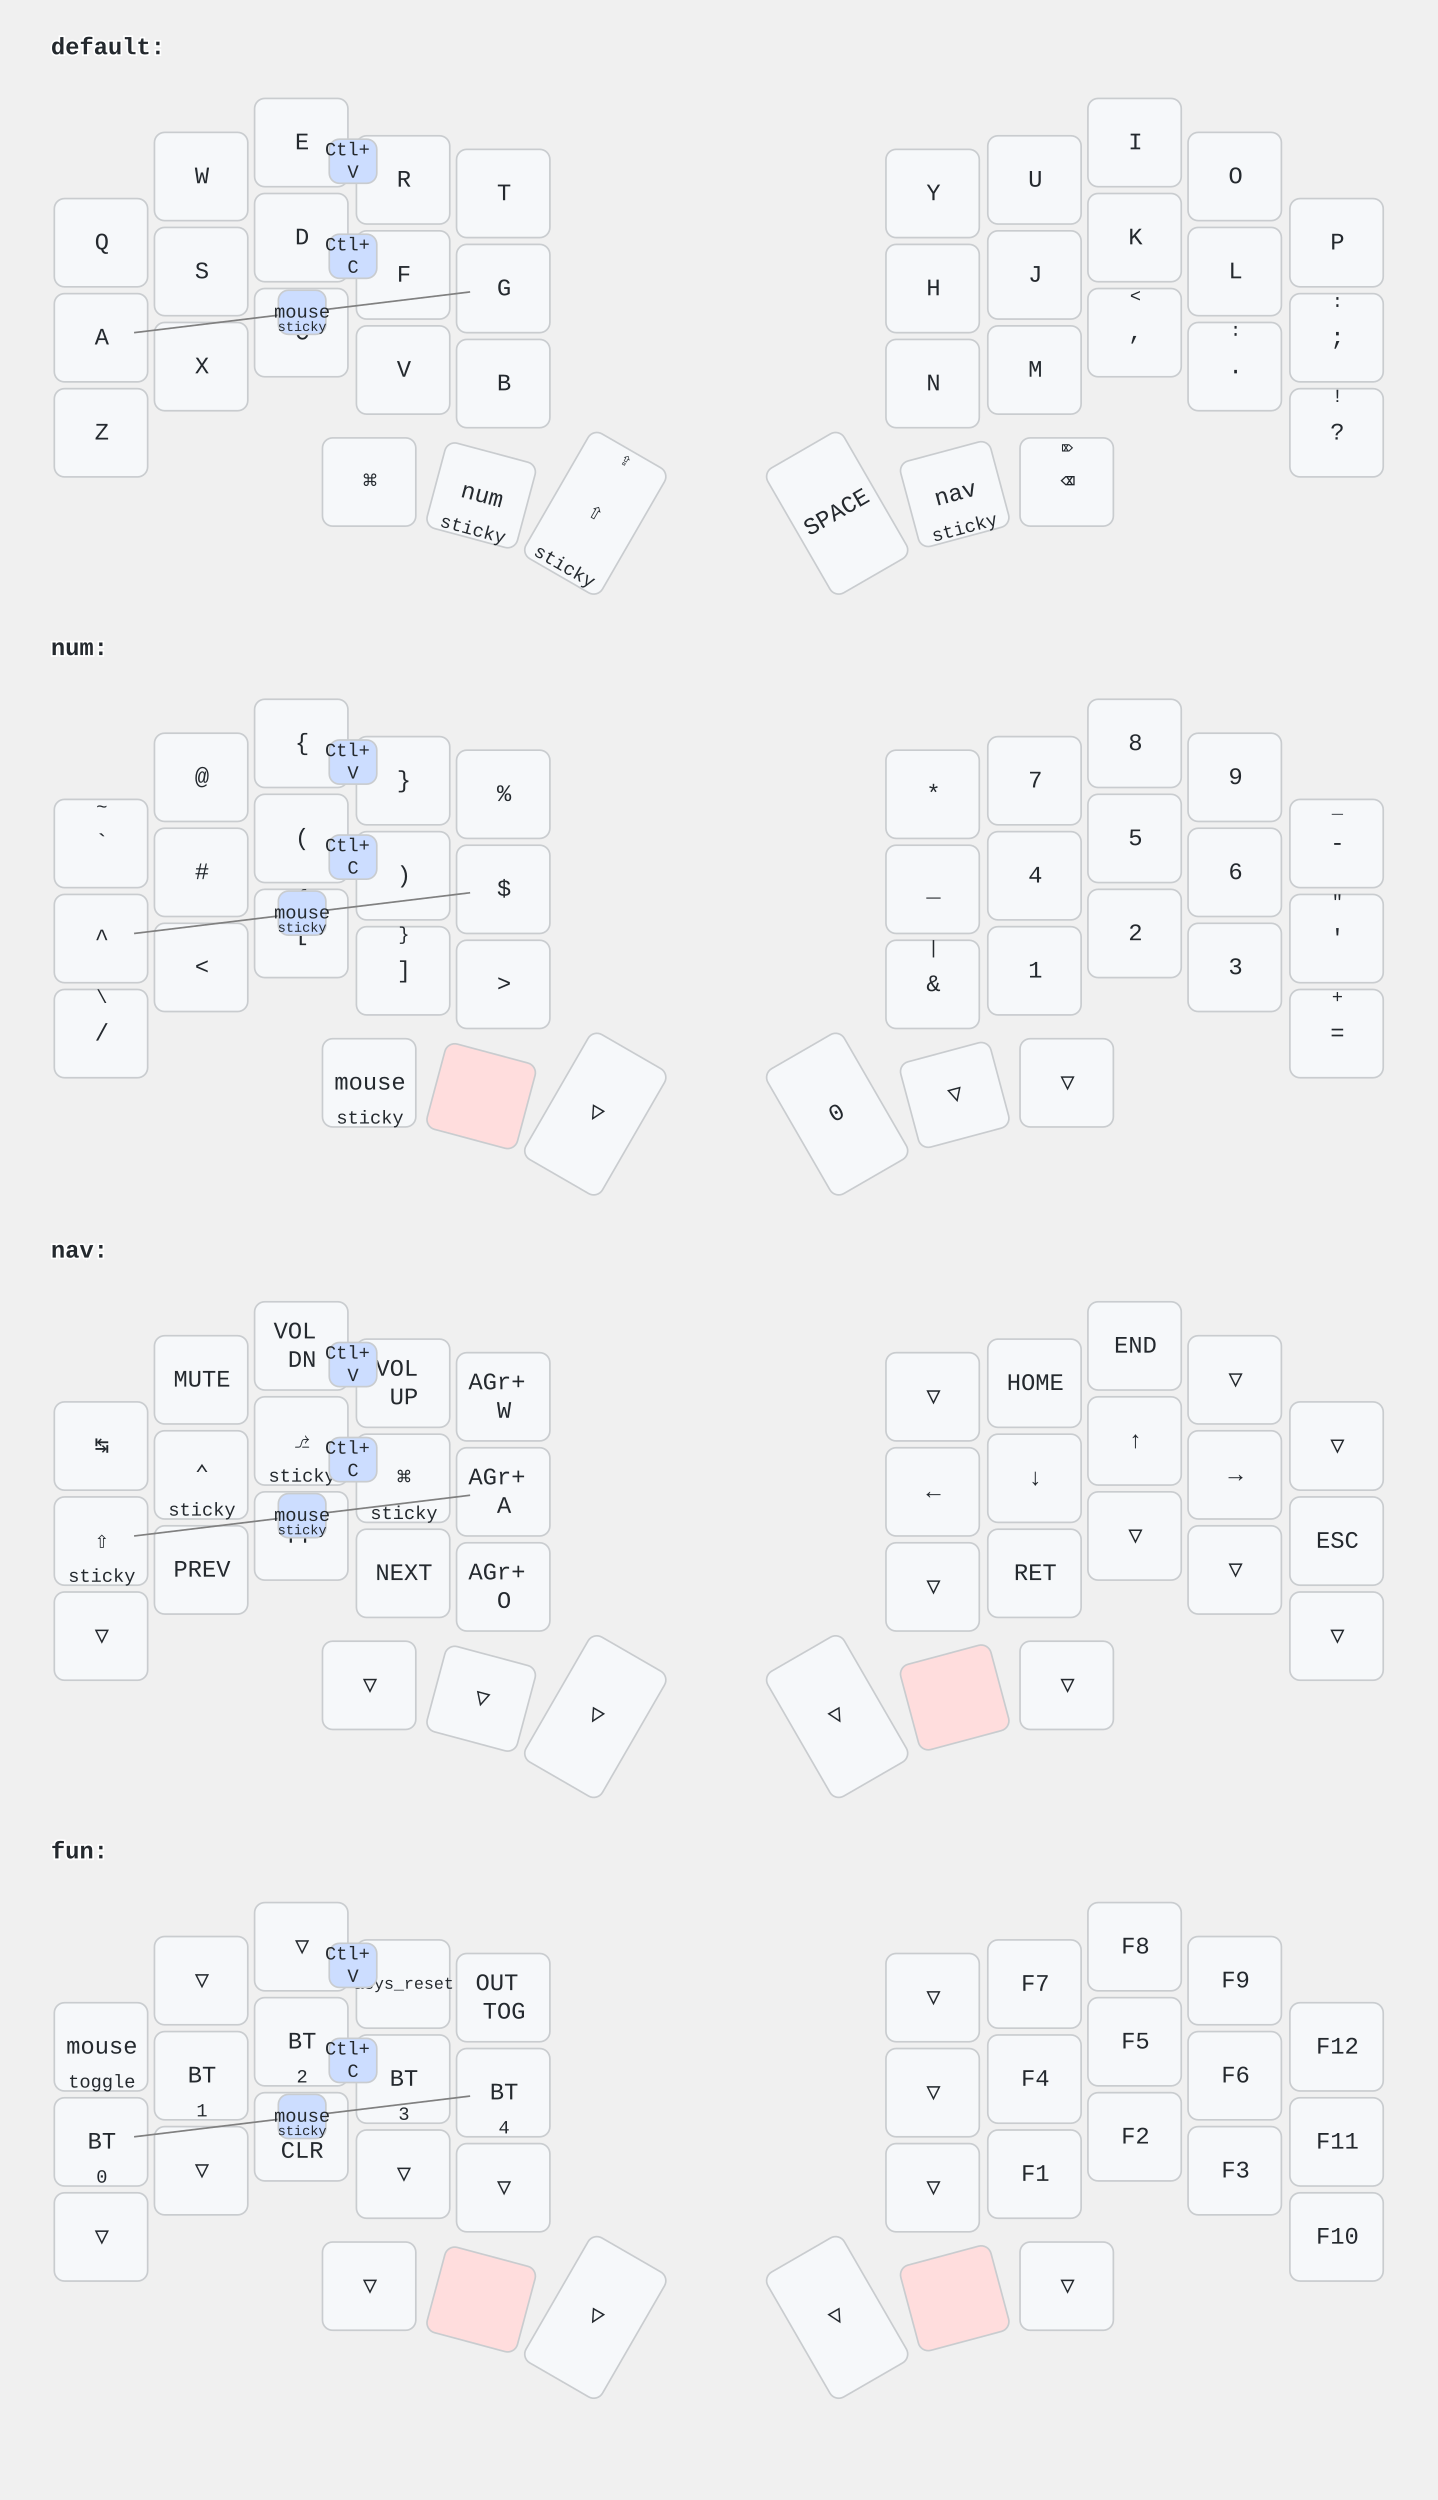
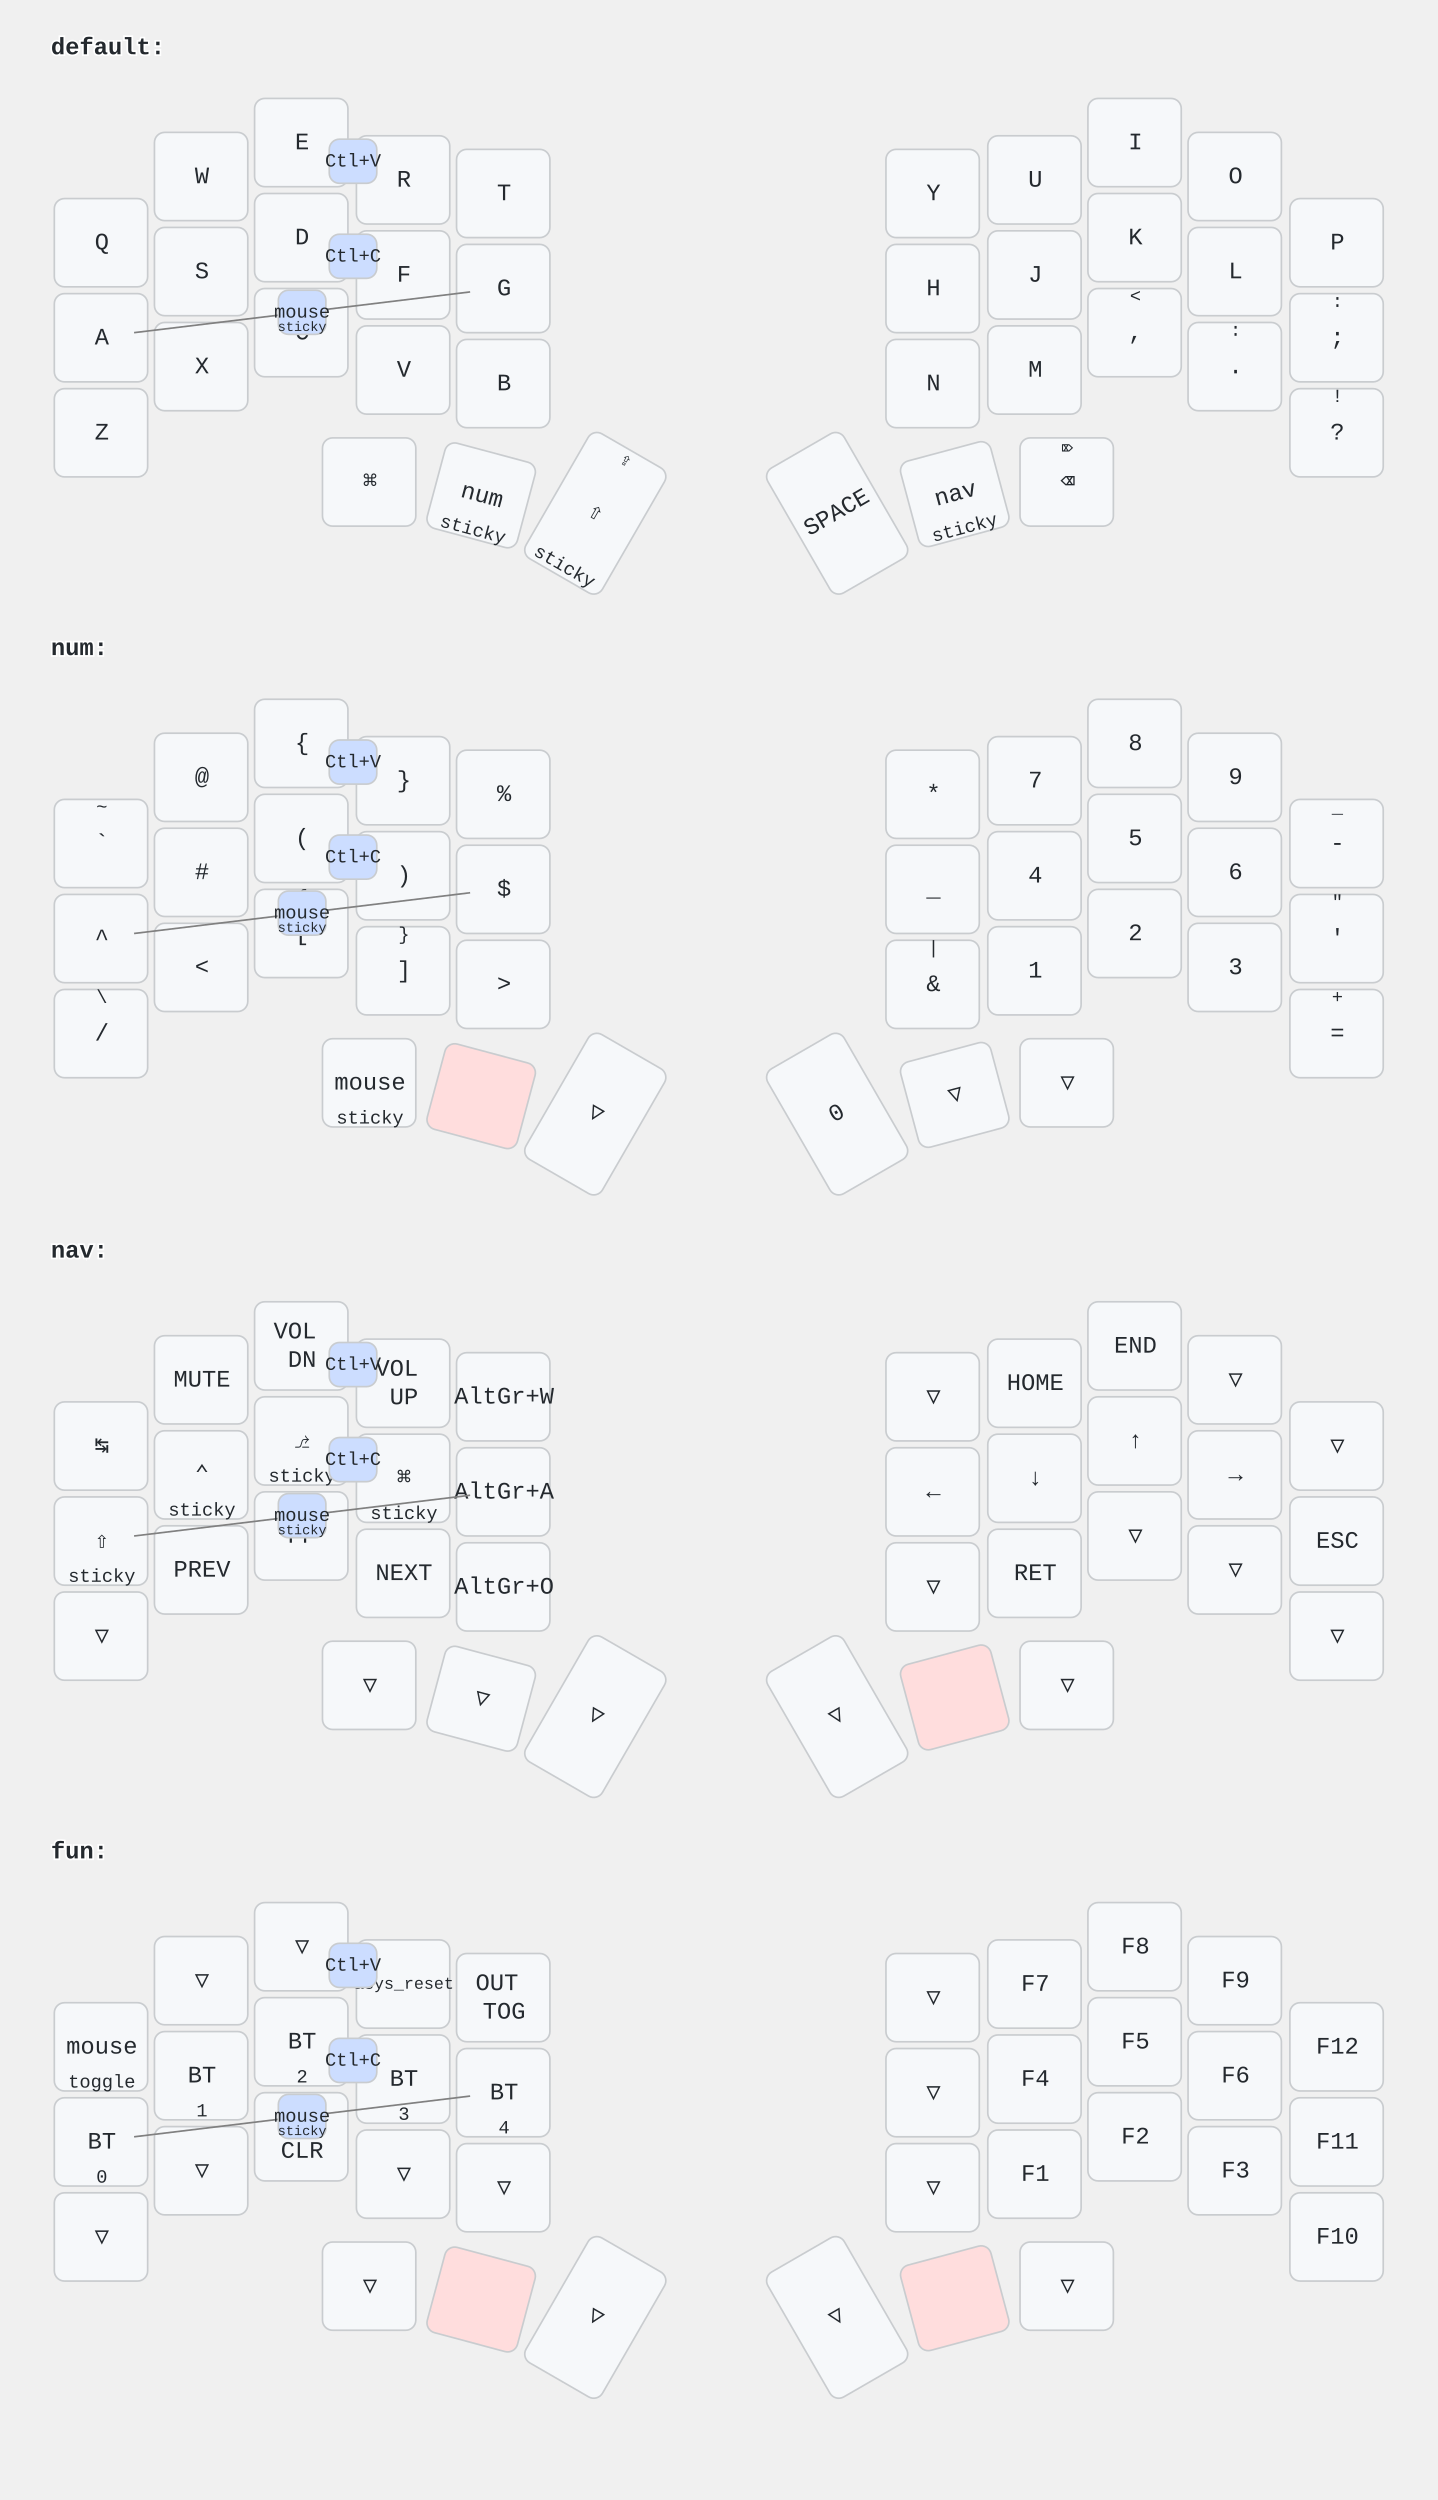
<svg xmlns="http://www.w3.org/2000/svg" width="847" height="1473" viewBox="0 0 847 1473" class="keymap">
  <style>/* font and background color specifications */
svg {
    font-family: SFMono-Regular,Consolas,Liberation Mono,Menlo,monospace;
    font-size: 14px;
    font-kerning: normal;
    text-rendering: optimizeLegibility;
    fill: #24292e;
}

/* default key styling */
rect {
    fill: #f6f8fa;
    stroke: #c9cccf;
    stroke-width: 1;
}

/* color accent for combo boxes */
rect.combo {
    fill: #cdf;
}

/* color accent for held keys */
rect.held, rect.combo.held {
    fill: #fdd;
}

/* color accent for ghost (optional) keys */
rect.ghost, rect.combo.ghost {
    fill: #ddd;
}

text {
    text-anchor: middle;
    dominant-baseline: middle;
}

/* styling for layer labels */
text.label {
    font-weight: bold;
    text-anchor: start;
    stroke: white;
    stroke-width: 2;
    paint-order: stroke;
}

/* styling for combo tap, and key hold/shifted label text */
text.combo, text.hold, text.shifted {
    font-size: 11px;
}

text.hold {
    text-anchor: middle;
    dominant-baseline: auto;
}

text.shifted {
    text-anchor: middle;
    dominant-baseline: hanging;
}

/* styling for hold/shifted label text in combo box */
text.combo.hold, text.combo.shifted {
    font-size: 8px;
}

/* styling for combo dendrons */
path {
    stroke-width: 1;
    stroke: gray;
    fill: none;
}
</style>
  <g transform="translate(30, 0)" class="layer-default">
    <text x="0" y="28" class="label" id="default">default:</text>
    <g transform="translate(0, 56)">
      <g transform="translate(30, 87)" class="key keypos-0">
        <rect rx="6" ry="6" x="-28" y="-26" width="55" height="52" class="key" />
        <text x="0" y="0" class="key tap">Q</text>
      </g>
      <g transform="translate(89, 48)" class="key keypos-1">
        <rect rx="6" ry="6" x="-28" y="-26" width="55" height="52" class="key" />
        <text x="0" y="0" class="key tap">W</text>
      </g>
      <g transform="translate(148, 28)" class="key keypos-2">
        <rect rx="6" ry="6" x="-28" y="-26" width="55" height="52" class="key" />
        <text x="0" y="0" class="key tap">E</text>
      </g>
      <g transform="translate(208, 50)" class="key keypos-3">
        <rect rx="6" ry="6" x="-28" y="-26" width="55" height="52" class="key" />
        <text x="0" y="0" class="key tap">R</text>
      </g>
      <g transform="translate(267, 58)" class="key keypos-4">
        <rect rx="6" ry="6" x="-28" y="-26" width="55" height="52" class="key" />
        <text x="0" y="0" class="key tap">T</text>
      </g>
      <g transform="translate(520, 58)" class="key keypos-5">
        <rect rx="6" ry="6" x="-28" y="-26" width="55" height="52" class="key" />
        <text x="0" y="0" class="key tap">Y</text>
      </g>
      <g transform="translate(580, 50)" class="key keypos-6">
        <rect rx="6" ry="6" x="-28" y="-26" width="55" height="52" class="key" />
        <text x="0" y="0" class="key tap">U</text>
      </g>
      <g transform="translate(639, 28)" class="key keypos-7">
        <rect rx="6" ry="6" x="-28" y="-26" width="55" height="52" class="key" />
        <text x="0" y="0" class="key tap">I</text>
      </g>
      <g transform="translate(698, 48)" class="key keypos-8">
        <rect rx="6" ry="6" x="-28" y="-26" width="55" height="52" class="key" />
        <text x="0" y="0" class="key tap">O</text>
      </g>
      <g transform="translate(758, 87)" class="key keypos-9">
        <rect rx="6" ry="6" x="-28" y="-26" width="55" height="52" class="key" />
        <text x="0" y="0" class="key tap">P</text>
      </g>
      <g transform="translate(30, 143)" class="key keypos-10">
        <rect rx="6" ry="6" x="-28" y="-26" width="55" height="52" class="key" />
        <text x="0" y="0" class="key tap">A</text>
      </g>
      <g transform="translate(89, 104)" class="key keypos-11">
        <rect rx="6" ry="6" x="-28" y="-26" width="55" height="52" class="key" />
        <text x="0" y="0" class="key tap">S</text>
      </g>
      <g transform="translate(148, 84)" class="key keypos-12">
        <rect rx="6" ry="6" x="-28" y="-26" width="55" height="52" class="key" />
        <text x="0" y="0" class="key tap">D</text>
      </g>
      <g transform="translate(208, 106)" class="key keypos-13">
        <rect rx="6" ry="6" x="-28" y="-26" width="55" height="52" class="key" />
        <text x="0" y="0" class="key tap">F</text>
      </g>
      <g transform="translate(267, 114)" class="key keypos-14">
        <rect rx="6" ry="6" x="-28" y="-26" width="55" height="52" class="key" />
        <text x="0" y="0" class="key tap">G</text>
      </g>
      <g transform="translate(520, 114)" class="key keypos-15">
        <rect rx="6" ry="6" x="-28" y="-26" width="55" height="52" class="key" />
        <text x="0" y="0" class="key tap">H</text>
      </g>
      <g transform="translate(580, 106)" class="key keypos-16">
        <rect rx="6" ry="6" x="-28" y="-26" width="55" height="52" class="key" />
        <text x="0" y="0" class="key tap">J</text>
      </g>
      <g transform="translate(639, 84)" class="key keypos-17">
        <rect rx="6" ry="6" x="-28" y="-26" width="55" height="52" class="key" />
        <text x="0" y="0" class="key tap">K</text>
      </g>
      <g transform="translate(698, 104)" class="key keypos-18">
        <rect rx="6" ry="6" x="-28" y="-26" width="55" height="52" class="key" />
        <text x="0" y="0" class="key tap">L</text>
      </g>
      <g transform="translate(758, 143)" class="key keypos-19">
        <rect rx="6" ry="6" x="-28" y="-26" width="55" height="52" class="key" />
        <text x="0" y="0" class="key tap">;</text>
        <text x="0" y="-24" class="key shifted">:</text>
      </g>
      <g transform="translate(30, 199)" class="key keypos-20">
        <rect rx="6" ry="6" x="-28" y="-26" width="55" height="52" class="key" />
        <text x="0" y="0" class="key tap">Z</text>
      </g>
      <g transform="translate(89, 160)" class="key keypos-21">
        <rect rx="6" ry="6" x="-28" y="-26" width="55" height="52" class="key" />
        <text x="0" y="0" class="key tap">X</text>
      </g>
      <g transform="translate(148, 140)" class="key keypos-22">
        <rect rx="6" ry="6" x="-28" y="-26" width="55" height="52" class="key" />
        <text x="0" y="0" class="key tap">C</text>
      </g>
      <g transform="translate(208, 162)" class="key keypos-23">
        <rect rx="6" ry="6" x="-28" y="-26" width="55" height="52" class="key" />
        <text x="0" y="0" class="key tap">V</text>
      </g>
      <g transform="translate(267, 170)" class="key keypos-24">
        <rect rx="6" ry="6" x="-28" y="-26" width="55" height="52" class="key" />
        <text x="0" y="0" class="key tap">B</text>
      </g>
      <g transform="translate(520, 170)" class="key keypos-25">
        <rect rx="6" ry="6" x="-28" y="-26" width="55" height="52" class="key" />
        <text x="0" y="0" class="key tap">N</text>
      </g>
      <g transform="translate(580, 162)" class="key keypos-26">
        <rect rx="6" ry="6" x="-28" y="-26" width="55" height="52" class="key" />
        <text x="0" y="0" class="key tap">M</text>
      </g>
      <g transform="translate(639, 140)" class="key keypos-27">
        <rect rx="6" ry="6" x="-28" y="-26" width="55" height="52" class="key" />
        <text x="0" y="0" class="key tap">,</text>
        <text x="0" y="-24" class="key shifted">&lt;</text>
      </g>
      <g transform="translate(698, 160)" class="key keypos-28">
        <rect rx="6" ry="6" x="-28" y="-26" width="55" height="52" class="key" />
        <text x="0" y="0" class="key tap">.</text>
        <text x="0" y="-24" class="key shifted">:</text>
      </g>
      <g transform="translate(758, 199)" class="key keypos-29">
        <rect rx="6" ry="6" x="-28" y="-26" width="55" height="52" class="key" />
        <text x="0" y="0" class="key tap">?</text>
        <text x="0" y="-24" class="key shifted">!</text>
      </g>
      <g transform="translate(188, 228)" class="key keypos-30">
        <rect rx="6" ry="6" x="-28" y="-26" width="55" height="52" class="key" />
        <text x="0" y="0" class="key tap">⌘</text>
      </g>
      <g transform="translate(254, 236) rotate(15.0)" class="key keypos-31">
        <rect rx="6" ry="6" x="-28" y="-26" width="55" height="52" class="key" />
        <a href="#num">
          <text x="0" y="0" class="key tap layer-activator">num</text>
        </a>
        <text x="0" y="24" class="key hold">sticky</text>
      </g>
      <g transform="translate(321, 246) rotate(30.0)" class="key keypos-32">
        <rect rx="6" ry="6" x="-26" y="-42" width="52" height="85" class="key" />
        <text x="0" y="0" class="key tap">⇧</text>
        <text x="0" y="40" class="key hold">sticky</text>
        <text x="0" y="-40" class="key shifted">⇪</text>
      </g>
      <g transform="translate(463, 246) rotate(-30.0)" class="key keypos-33">
        <rect rx="6" ry="6" x="-26" y="-42" width="52" height="85" class="key" />
        <text x="0" y="0" class="key tap">SPACE</text>
      </g>
      <g transform="translate(533, 235) rotate(-15.0)" class="key keypos-34">
        <rect rx="6" ry="6" x="-28" y="-26" width="55" height="52" class="key" />
        <a href="#nav">
          <text x="0" y="0" class="key tap layer-activator">nav</text>
        </a>
        <text x="0" y="24" class="key hold">sticky</text>
      </g>
      <g transform="translate(599, 228)" class="key keypos-35">
        <rect rx="6" ry="6" x="-28" y="-26" width="55" height="52" class="key" />
        <text x="0" y="0" class="key tap">⌫</text>
        <text x="0" y="-24" class="key shifted">⌦</text>
      </g>
      <g class="combo combopos-0">
        <rect rx="6" ry="6" x="164" y="82" width="28" height="26" class="combo" />
-         <text x="178" y="95" class="combo tap">
-           <tspan x="178" dy="-0.6em">Ctl+</tspan>
-           <tspan x="178" dy="1.2em">C</tspan>
-         </text>
+         <text x="178" y="95" class="combo tap">Ctl+C</text>
      </g>
      <g class="combo combopos-1">
        <rect rx="6" ry="6" x="164" y="26" width="28" height="26" class="combo" />
-         <text x="178" y="39" class="combo tap">
-           <tspan x="178" dy="-0.6em">Ctl+</tspan>
-           <tspan x="178" dy="1.2em">V</tspan>
-         </text>
+         <text x="178" y="39" class="combo tap">Ctl+V</text>
      </g>
      <g class="combo combopos-2">
        <path d="M148,128 l-99,12" class="combo" />
        <path d="M148,128 l99,-12" class="combo" />
        <rect rx="6" ry="6" x="134" y="115" width="28" height="26" class="combo" />
        <text x="148" y="128" class="combo tap">mouse</text>
        <text x="148" y="139" class="combo hold">sticky</text>
      </g>
    </g>
  </g>
  <g transform="translate(30, 354)" class="layer-num">
    <text x="0" y="28" class="label" id="num">num:</text>
    <g transform="translate(0, 56)">
      <g transform="translate(30, 87)" class="key keypos-0">
        <rect rx="6" ry="6" x="-28" y="-26" width="55" height="52" class="key" />
        <text x="0" y="0" class="key tap">`</text>
        <text x="0" y="-24" class="key shifted">~</text>
      </g>
      <g transform="translate(89, 48)" class="key keypos-1">
        <rect rx="6" ry="6" x="-28" y="-26" width="55" height="52" class="key" />
        <text x="0" y="0" class="key tap">@</text>
      </g>
      <g transform="translate(148, 28)" class="key keypos-2">
        <rect rx="6" ry="6" x="-28" y="-26" width="55" height="52" class="key" />
        <text x="0" y="0" class="key tap">{</text>
      </g>
      <g transform="translate(208, 50)" class="key keypos-3">
        <rect rx="6" ry="6" x="-28" y="-26" width="55" height="52" class="key" />
        <text x="0" y="0" class="key tap">}</text>
      </g>
      <g transform="translate(267, 58)" class="key keypos-4">
        <rect rx="6" ry="6" x="-28" y="-26" width="55" height="52" class="key" />
        <text x="0" y="0" class="key tap">%</text>
      </g>
      <g transform="translate(520, 58)" class="key keypos-5">
        <rect rx="6" ry="6" x="-28" y="-26" width="55" height="52" class="key" />
        <text x="0" y="0" class="key tap">*</text>
      </g>
      <g transform="translate(580, 50)" class="key keypos-6">
        <rect rx="6" ry="6" x="-28" y="-26" width="55" height="52" class="key" />
        <text x="0" y="0" class="key tap">7</text>
      </g>
      <g transform="translate(639, 28)" class="key keypos-7">
        <rect rx="6" ry="6" x="-28" y="-26" width="55" height="52" class="key" />
        <text x="0" y="0" class="key tap">8</text>
      </g>
      <g transform="translate(698, 48)" class="key keypos-8">
        <rect rx="6" ry="6" x="-28" y="-26" width="55" height="52" class="key" />
        <text x="0" y="0" class="key tap">9</text>
      </g>
      <g transform="translate(758, 87)" class="key keypos-9">
        <rect rx="6" ry="6" x="-28" y="-26" width="55" height="52" class="key" />
        <text x="0" y="0" class="key tap">-</text>
        <text x="0" y="-24" class="key shifted">_</text>
      </g>
      <g transform="translate(30, 143)" class="key keypos-10">
        <rect rx="6" ry="6" x="-28" y="-26" width="55" height="52" class="key" />
        <text x="0" y="0" class="key tap">^</text>
      </g>
      <g transform="translate(89, 104)" class="key keypos-11">
        <rect rx="6" ry="6" x="-28" y="-26" width="55" height="52" class="key" />
        <text x="0" y="0" class="key tap">#</text>
      </g>
      <g transform="translate(148, 84)" class="key keypos-12">
        <rect rx="6" ry="6" x="-28" y="-26" width="55" height="52" class="key" />
        <text x="0" y="0" class="key tap">(</text>
      </g>
      <g transform="translate(208, 106)" class="key keypos-13">
        <rect rx="6" ry="6" x="-28" y="-26" width="55" height="52" class="key" />
        <text x="0" y="0" class="key tap">)</text>
      </g>
      <g transform="translate(267, 114)" class="key keypos-14">
        <rect rx="6" ry="6" x="-28" y="-26" width="55" height="52" class="key" />
        <text x="0" y="0" class="key tap">$</text>
      </g>
      <g transform="translate(520, 114)" class="key keypos-15">
        <rect rx="6" ry="6" x="-28" y="-26" width="55" height="52" class="key" />
        <text x="0" y="0" class="key tap">_</text>
      </g>
      <g transform="translate(580, 106)" class="key keypos-16">
        <rect rx="6" ry="6" x="-28" y="-26" width="55" height="52" class="key" />
        <text x="0" y="0" class="key tap">4</text>
      </g>
      <g transform="translate(639, 84)" class="key keypos-17">
        <rect rx="6" ry="6" x="-28" y="-26" width="55" height="52" class="key" />
        <text x="0" y="0" class="key tap">5</text>
      </g>
      <g transform="translate(698, 104)" class="key keypos-18">
        <rect rx="6" ry="6" x="-28" y="-26" width="55" height="52" class="key" />
        <text x="0" y="0" class="key tap">6</text>
      </g>
      <g transform="translate(758, 143)" class="key keypos-19">
        <rect rx="6" ry="6" x="-28" y="-26" width="55" height="52" class="key" />
        <text x="0" y="0" class="key tap">'</text>
        <text x="0" y="-24" class="key shifted">"</text>
      </g>
      <g transform="translate(30, 199)" class="key keypos-20">
        <rect rx="6" ry="6" x="-28" y="-26" width="55" height="52" class="key" />
        <text x="0" y="0" class="key tap">/</text>
        <text x="0" y="-24" class="key shifted">\</text>
      </g>
      <g transform="translate(89, 160)" class="key keypos-21">
        <rect rx="6" ry="6" x="-28" y="-26" width="55" height="52" class="key" />
        <text x="0" y="0" class="key tap">&lt;</text>
      </g>
      <g transform="translate(148, 140)" class="key keypos-22">
        <rect rx="6" ry="6" x="-28" y="-26" width="55" height="52" class="key" />
        <text x="0" y="0" class="key tap">[</text>
        <text x="0" y="-24" class="key shifted">{</text>
      </g>
      <g transform="translate(208, 162)" class="key keypos-23">
        <rect rx="6" ry="6" x="-28" y="-26" width="55" height="52" class="key" />
        <text x="0" y="0" class="key tap">]</text>
        <text x="0" y="-24" class="key shifted">}</text>
      </g>
      <g transform="translate(267, 170)" class="key keypos-24">
        <rect rx="6" ry="6" x="-28" y="-26" width="55" height="52" class="key" />
        <text x="0" y="0" class="key tap">&gt;</text>
      </g>
      <g transform="translate(520, 170)" class="key keypos-25">
        <rect rx="6" ry="6" x="-28" y="-26" width="55" height="52" class="key" />
        <text x="0" y="0" class="key tap">&amp;</text>
        <text x="0" y="-24" class="key shifted">|</text>
      </g>
      <g transform="translate(580, 162)" class="key keypos-26">
        <rect rx="6" ry="6" x="-28" y="-26" width="55" height="52" class="key" />
        <text x="0" y="0" class="key tap">1</text>
      </g>
      <g transform="translate(639, 140)" class="key keypos-27">
        <rect rx="6" ry="6" x="-28" y="-26" width="55" height="52" class="key" />
        <text x="0" y="0" class="key tap">2</text>
      </g>
      <g transform="translate(698, 160)" class="key keypos-28">
        <rect rx="6" ry="6" x="-28" y="-26" width="55" height="52" class="key" />
        <text x="0" y="0" class="key tap">3</text>
      </g>
      <g transform="translate(758, 199)" class="key keypos-29">
        <rect rx="6" ry="6" x="-28" y="-26" width="55" height="52" class="key" />
        <text x="0" y="0" class="key tap">=</text>
        <text x="0" y="-24" class="key shifted">+</text>
      </g>
      <g transform="translate(188, 228)" class="key keypos-30">
        <rect rx="6" ry="6" x="-28" y="-26" width="55" height="52" class="key" />
        <text x="0" y="0" class="key tap">mouse</text>
        <text x="0" y="24" class="key hold">sticky</text>
      </g>
      <g transform="translate(254, 236) rotate(15.0)" class="key held keypos-31">
        <rect rx="6" ry="6" x="-28" y="-26" width="55" height="52" class="key held" />
      </g>
      <g transform="translate(321, 246) rotate(30.0)" class="key trans keypos-32">
        <rect rx="6" ry="6" x="-26" y="-42" width="52" height="85" class="key trans" />
        <text x="0" y="0" class="key trans tap">▽</text>
      </g>
      <g transform="translate(463, 246) rotate(-30.0)" class="key keypos-33">
        <rect rx="6" ry="6" x="-26" y="-42" width="52" height="85" class="key" />
        <text x="0" y="0" class="key tap">0</text>
      </g>
      <g transform="translate(533, 235) rotate(-15.0)" class="key trans keypos-34">
        <rect rx="6" ry="6" x="-28" y="-26" width="55" height="52" class="key trans" />
        <text x="0" y="0" class="key trans tap">▽</text>
      </g>
      <g transform="translate(599, 228)" class="key trans keypos-35">
        <rect rx="6" ry="6" x="-28" y="-26" width="55" height="52" class="key trans" />
        <text x="0" y="0" class="key trans tap">▽</text>
      </g>
      <g class="combo combopos-0">
        <rect rx="6" ry="6" x="164" y="82" width="28" height="26" class="combo" />
-         <text x="178" y="95" class="combo tap">
-           <tspan x="178" dy="-0.6em">Ctl+</tspan>
-           <tspan x="178" dy="1.2em">C</tspan>
-         </text>
+         <text x="178" y="95" class="combo tap">Ctl+C</text>
      </g>
      <g class="combo combopos-1">
        <rect rx="6" ry="6" x="164" y="26" width="28" height="26" class="combo" />
-         <text x="178" y="39" class="combo tap">
-           <tspan x="178" dy="-0.6em">Ctl+</tspan>
-           <tspan x="178" dy="1.2em">V</tspan>
-         </text>
+         <text x="178" y="39" class="combo tap">Ctl+V</text>
      </g>
      <g class="combo combopos-2">
        <path d="M148,128 l-99,12" class="combo" />
        <path d="M148,128 l99,-12" class="combo" />
        <rect rx="6" ry="6" x="134" y="115" width="28" height="26" class="combo" />
        <text x="148" y="128" class="combo tap">mouse</text>
        <text x="148" y="139" class="combo hold">sticky</text>
      </g>
    </g>
  </g>
  <g transform="translate(30, 709)" class="layer-nav">
    <text x="0" y="28" class="label" id="nav">nav:</text>
    <g transform="translate(0, 56)">
      <g transform="translate(30, 87)" class="key keypos-0">
        <rect rx="6" ry="6" x="-28" y="-26" width="55" height="52" class="key" />
        <text x="0" y="0" class="key tap">↹</text>
      </g>
      <g transform="translate(89, 48)" class="key keypos-1">
        <rect rx="6" ry="6" x="-28" y="-26" width="55" height="52" class="key" />
        <text x="0" y="0" class="key tap">MUTE</text>
      </g>
      <g transform="translate(148, 28)" class="key keypos-2">
        <rect rx="6" ry="6" x="-28" y="-26" width="55" height="52" class="key" />
        <text x="0" y="0" class="key tap">
          <tspan x="0" dy="-0.6em">VOL</tspan>
          <tspan x="0" dy="1.2em">DN</tspan>
        </text>
      </g>
      <g transform="translate(208, 50)" class="key keypos-3">
        <rect rx="6" ry="6" x="-28" y="-26" width="55" height="52" class="key" />
        <text x="0" y="0" class="key tap">
          <tspan x="0" dy="-0.6em">VOL</tspan>
          <tspan x="0" dy="1.2em">UP</tspan>
        </text>
      </g>
      <g transform="translate(267, 58)" class="key keypos-4">
        <rect rx="6" ry="6" x="-28" y="-26" width="55" height="52" class="key" />
-         <text x="0" y="0" class="key tap">
-           <tspan x="0" dy="-0.6em">AGr+</tspan>
-           <tspan x="0" dy="1.2em">W</tspan>
-         </text>
+         <text x="0" y="0" class="key tap">AltGr+W</text>
      </g>
      <g transform="translate(520, 58)" class="key trans keypos-5">
        <rect rx="6" ry="6" x="-28" y="-26" width="55" height="52" class="key trans" />
        <text x="0" y="0" class="key trans tap">▽</text>
      </g>
      <g transform="translate(580, 50)" class="key keypos-6">
        <rect rx="6" ry="6" x="-28" y="-26" width="55" height="52" class="key" />
        <text x="0" y="0" class="key tap">HOME</text>
      </g>
      <g transform="translate(639, 28)" class="key keypos-7">
        <rect rx="6" ry="6" x="-28" y="-26" width="55" height="52" class="key" />
        <text x="0" y="0" class="key tap">END</text>
      </g>
      <g transform="translate(698, 48)" class="key trans keypos-8">
        <rect rx="6" ry="6" x="-28" y="-26" width="55" height="52" class="key trans" />
        <text x="0" y="0" class="key trans tap">▽</text>
      </g>
      <g transform="translate(758, 87)" class="key trans keypos-9">
        <rect rx="6" ry="6" x="-28" y="-26" width="55" height="52" class="key trans" />
        <text x="0" y="0" class="key trans tap">▽</text>
      </g>
      <g transform="translate(30, 143)" class="key keypos-10">
        <rect rx="6" ry="6" x="-28" y="-26" width="55" height="52" class="key" />
        <text x="0" y="0" class="key tap">⇧</text>
        <text x="0" y="24" class="key hold">sticky</text>
      </g>
      <g transform="translate(89, 104)" class="key keypos-11">
        <rect rx="6" ry="6" x="-28" y="-26" width="55" height="52" class="key" />
        <text x="0" y="0" class="key tap">⌃</text>
        <text x="0" y="24" class="key hold">sticky</text>
      </g>
      <g transform="translate(148, 84)" class="key keypos-12">
        <rect rx="6" ry="6" x="-28" y="-26" width="55" height="52" class="key" />
        <text x="0" y="0" class="key tap">⎇</text>
        <text x="0" y="24" class="key hold">sticky</text>
      </g>
      <g transform="translate(208, 106)" class="key keypos-13">
        <rect rx="6" ry="6" x="-28" y="-26" width="55" height="52" class="key" />
        <text x="0" y="0" class="key tap">⌘</text>
        <text x="0" y="24" class="key hold">sticky</text>
      </g>
      <g transform="translate(267, 114)" class="key keypos-14">
        <rect rx="6" ry="6" x="-28" y="-26" width="55" height="52" class="key" />
-         <text x="0" y="0" class="key tap">
-           <tspan x="0" dy="-0.6em">AGr+</tspan>
-           <tspan x="0" dy="1.2em">A</tspan>
-         </text>
+         <text x="0" y="0" class="key tap">AltGr+A</text>
      </g>
      <g transform="translate(520, 114)" class="key keypos-15">
        <rect rx="6" ry="6" x="-28" y="-26" width="55" height="52" class="key" />
        <text x="0" y="0" class="key tap">←</text>
      </g>
      <g transform="translate(580, 106)" class="key keypos-16">
        <rect rx="6" ry="6" x="-28" y="-26" width="55" height="52" class="key" />
        <text x="0" y="0" class="key tap">↓</text>
      </g>
      <g transform="translate(639, 84)" class="key keypos-17">
        <rect rx="6" ry="6" x="-28" y="-26" width="55" height="52" class="key" />
        <text x="0" y="0" class="key tap">↑</text>
      </g>
      <g transform="translate(698, 104)" class="key keypos-18">
        <rect rx="6" ry="6" x="-28" y="-26" width="55" height="52" class="key" />
        <text x="0" y="0" class="key tap">→</text>
      </g>
      <g transform="translate(758, 143)" class="key keypos-19">
        <rect rx="6" ry="6" x="-28" y="-26" width="55" height="52" class="key" />
        <text x="0" y="0" class="key tap">ESC</text>
      </g>
      <g transform="translate(30, 199)" class="key trans keypos-20">
        <rect rx="6" ry="6" x="-28" y="-26" width="55" height="52" class="key trans" />
        <text x="0" y="0" class="key trans tap">▽</text>
      </g>
      <g transform="translate(89, 160)" class="key keypos-21">
        <rect rx="6" ry="6" x="-28" y="-26" width="55" height="52" class="key" />
        <text x="0" y="0" class="key tap">PREV</text>
      </g>
      <g transform="translate(148, 140)" class="key keypos-22">
        <rect rx="6" ry="6" x="-28" y="-26" width="55" height="52" class="key" />
        <text x="0" y="0" class="key tap">PP</text>
      </g>
      <g transform="translate(208, 162)" class="key keypos-23">
        <rect rx="6" ry="6" x="-28" y="-26" width="55" height="52" class="key" />
        <text x="0" y="0" class="key tap">NEXT</text>
      </g>
      <g transform="translate(267, 170)" class="key keypos-24">
        <rect rx="6" ry="6" x="-28" y="-26" width="55" height="52" class="key" />
-         <text x="0" y="0" class="key tap">
-           <tspan x="0" dy="-0.6em">AGr+</tspan>
-           <tspan x="0" dy="1.2em">O</tspan>
-         </text>
+         <text x="0" y="0" class="key tap">AltGr+O</text>
      </g>
      <g transform="translate(520, 170)" class="key trans keypos-25">
        <rect rx="6" ry="6" x="-28" y="-26" width="55" height="52" class="key trans" />
        <text x="0" y="0" class="key trans tap">▽</text>
      </g>
      <g transform="translate(580, 162)" class="key keypos-26">
        <rect rx="6" ry="6" x="-28" y="-26" width="55" height="52" class="key" />
        <text x="0" y="0" class="key tap">RET</text>
      </g>
      <g transform="translate(639, 140)" class="key trans keypos-27">
        <rect rx="6" ry="6" x="-28" y="-26" width="55" height="52" class="key trans" />
        <text x="0" y="0" class="key trans tap">▽</text>
      </g>
      <g transform="translate(698, 160)" class="key trans keypos-28">
        <rect rx="6" ry="6" x="-28" y="-26" width="55" height="52" class="key trans" />
        <text x="0" y="0" class="key trans tap">▽</text>
      </g>
      <g transform="translate(758, 199)" class="key trans keypos-29">
        <rect rx="6" ry="6" x="-28" y="-26" width="55" height="52" class="key trans" />
        <text x="0" y="0" class="key trans tap">▽</text>
      </g>
      <g transform="translate(188, 228)" class="key trans keypos-30">
        <rect rx="6" ry="6" x="-28" y="-26" width="55" height="52" class="key trans" />
        <text x="0" y="0" class="key trans tap">▽</text>
      </g>
      <g transform="translate(254, 236) rotate(15.0)" class="key trans keypos-31">
        <rect rx="6" ry="6" x="-28" y="-26" width="55" height="52" class="key trans" />
        <text x="0" y="0" class="key trans tap">▽</text>
      </g>
      <g transform="translate(321, 246) rotate(30.0)" class="key trans keypos-32">
        <rect rx="6" ry="6" x="-26" y="-42" width="52" height="85" class="key trans" />
        <text x="0" y="0" class="key trans tap">▽</text>
      </g>
      <g transform="translate(463, 246) rotate(-30.0)" class="key trans keypos-33">
        <rect rx="6" ry="6" x="-26" y="-42" width="52" height="85" class="key trans" />
        <text x="0" y="0" class="key trans tap">▽</text>
      </g>
      <g transform="translate(533, 235) rotate(-15.0)" class="key held keypos-34">
        <rect rx="6" ry="6" x="-28" y="-26" width="55" height="52" class="key held" />
      </g>
      <g transform="translate(599, 228)" class="key trans keypos-35">
        <rect rx="6" ry="6" x="-28" y="-26" width="55" height="52" class="key trans" />
        <text x="0" y="0" class="key trans tap">▽</text>
      </g>
      <g class="combo combopos-0">
        <rect rx="6" ry="6" x="164" y="82" width="28" height="26" class="combo" />
-         <text x="178" y="95" class="combo tap">
-           <tspan x="178" dy="-0.6em">Ctl+</tspan>
-           <tspan x="178" dy="1.2em">C</tspan>
-         </text>
+         <text x="178" y="95" class="combo tap">Ctl+C</text>
      </g>
      <g class="combo combopos-1">
        <rect rx="6" ry="6" x="164" y="26" width="28" height="26" class="combo" />
-         <text x="178" y="39" class="combo tap">
-           <tspan x="178" dy="-0.6em">Ctl+</tspan>
-           <tspan x="178" dy="1.2em">V</tspan>
-         </text>
+         <text x="178" y="39" class="combo tap">Ctl+V</text>
      </g>
      <g class="combo combopos-2">
        <path d="M148,128 l-99,12" class="combo" />
        <path d="M148,128 l99,-12" class="combo" />
        <rect rx="6" ry="6" x="134" y="115" width="28" height="26" class="combo" />
        <text x="148" y="128" class="combo tap">mouse</text>
        <text x="148" y="139" class="combo hold">sticky</text>
      </g>
    </g>
  </g>
  <g transform="translate(30, 1063)" class="layer-fun">
    <text x="0" y="28" class="label" id="fun">fun:</text>
    <g transform="translate(0, 56)">
      <g transform="translate(30, 87)" class="key keypos-0">
        <rect rx="6" ry="6" x="-28" y="-26" width="55" height="52" class="key" />
        <text x="0" y="0" class="key tap">mouse</text>
        <text x="0" y="24" class="key hold">toggle</text>
      </g>
      <g transform="translate(89, 48)" class="key trans keypos-1">
        <rect rx="6" ry="6" x="-28" y="-26" width="55" height="52" class="key trans" />
        <text x="0" y="0" class="key trans tap">▽</text>
      </g>
      <g transform="translate(148, 28)" class="key trans keypos-2">
        <rect rx="6" ry="6" x="-28" y="-26" width="55" height="52" class="key trans" />
        <text x="0" y="0" class="key trans tap">▽</text>
      </g>
      <g transform="translate(208, 50)" class="key keypos-3">
        <rect rx="6" ry="6" x="-28" y="-26" width="55" height="52" class="key" />
        <text x="0" y="0" class="key tap">
          <tspan style="font-size: 70%">&amp;sys_reset</tspan>
        </text>
      </g>
      <g transform="translate(267, 58)" class="key keypos-4">
        <rect rx="6" ry="6" x="-28" y="-26" width="55" height="52" class="key" />
        <text x="0" y="0" class="key tap">
          <tspan x="0" dy="-0.6em">OUT</tspan>
          <tspan x="0" dy="1.2em">TOG</tspan>
        </text>
      </g>
      <g transform="translate(520, 58)" class="key trans keypos-5">
        <rect rx="6" ry="6" x="-28" y="-26" width="55" height="52" class="key trans" />
        <text x="0" y="0" class="key trans tap">▽</text>
      </g>
      <g transform="translate(580, 50)" class="key keypos-6">
        <rect rx="6" ry="6" x="-28" y="-26" width="55" height="52" class="key" />
        <text x="0" y="0" class="key tap">F7</text>
      </g>
      <g transform="translate(639, 28)" class="key keypos-7">
        <rect rx="6" ry="6" x="-28" y="-26" width="55" height="52" class="key" />
        <text x="0" y="0" class="key tap">F8</text>
      </g>
      <g transform="translate(698, 48)" class="key keypos-8">
        <rect rx="6" ry="6" x="-28" y="-26" width="55" height="52" class="key" />
        <text x="0" y="0" class="key tap">F9</text>
      </g>
      <g transform="translate(758, 87)" class="key keypos-9">
        <rect rx="6" ry="6" x="-28" y="-26" width="55" height="52" class="key" />
        <text x="0" y="0" class="key tap">F12</text>
      </g>
      <g transform="translate(30, 143)" class="key keypos-10">
        <rect rx="6" ry="6" x="-28" y="-26" width="55" height="52" class="key" />
        <text x="0" y="0" class="key tap">BT</text>
        <text x="0" y="24" class="key hold">0</text>
      </g>
      <g transform="translate(89, 104)" class="key keypos-11">
        <rect rx="6" ry="6" x="-28" y="-26" width="55" height="52" class="key" />
        <text x="0" y="0" class="key tap">BT</text>
        <text x="0" y="24" class="key hold">1</text>
      </g>
      <g transform="translate(148, 84)" class="key keypos-12">
        <rect rx="6" ry="6" x="-28" y="-26" width="55" height="52" class="key" />
        <text x="0" y="0" class="key tap">BT</text>
        <text x="0" y="24" class="key hold">2</text>
      </g>
      <g transform="translate(208, 106)" class="key keypos-13">
        <rect rx="6" ry="6" x="-28" y="-26" width="55" height="52" class="key" />
        <text x="0" y="0" class="key tap">BT</text>
        <text x="0" y="24" class="key hold">3</text>
      </g>
      <g transform="translate(267, 114)" class="key keypos-14">
        <rect rx="6" ry="6" x="-28" y="-26" width="55" height="52" class="key" />
        <text x="0" y="0" class="key tap">BT</text>
        <text x="0" y="24" class="key hold">4</text>
      </g>
      <g transform="translate(520, 114)" class="key trans keypos-15">
        <rect rx="6" ry="6" x="-28" y="-26" width="55" height="52" class="key trans" />
        <text x="0" y="0" class="key trans tap">▽</text>
      </g>
      <g transform="translate(580, 106)" class="key keypos-16">
        <rect rx="6" ry="6" x="-28" y="-26" width="55" height="52" class="key" />
        <text x="0" y="0" class="key tap">F4</text>
      </g>
      <g transform="translate(639, 84)" class="key keypos-17">
        <rect rx="6" ry="6" x="-28" y="-26" width="55" height="52" class="key" />
        <text x="0" y="0" class="key tap">F5</text>
      </g>
      <g transform="translate(698, 104)" class="key keypos-18">
        <rect rx="6" ry="6" x="-28" y="-26" width="55" height="52" class="key" />
        <text x="0" y="0" class="key tap">F6</text>
      </g>
      <g transform="translate(758, 143)" class="key keypos-19">
        <rect rx="6" ry="6" x="-28" y="-26" width="55" height="52" class="key" />
        <text x="0" y="0" class="key tap">F11</text>
      </g>
      <g transform="translate(30, 199)" class="key trans keypos-20">
        <rect rx="6" ry="6" x="-28" y="-26" width="55" height="52" class="key trans" />
        <text x="0" y="0" class="key trans tap">▽</text>
      </g>
      <g transform="translate(89, 160)" class="key trans keypos-21">
        <rect rx="6" ry="6" x="-28" y="-26" width="55" height="52" class="key trans" />
        <text x="0" y="0" class="key trans tap">▽</text>
      </g>
      <g transform="translate(148, 140)" class="key keypos-22">
        <rect rx="6" ry="6" x="-28" y="-26" width="55" height="52" class="key" />
        <text x="0" y="0" class="key tap">
          <tspan x="0" dy="-0.6em">BT</tspan>
          <tspan x="0" dy="1.2em">CLR</tspan>
        </text>
      </g>
      <g transform="translate(208, 162)" class="key trans keypos-23">
        <rect rx="6" ry="6" x="-28" y="-26" width="55" height="52" class="key trans" />
        <text x="0" y="0" class="key trans tap">▽</text>
      </g>
      <g transform="translate(267, 170)" class="key trans keypos-24">
        <rect rx="6" ry="6" x="-28" y="-26" width="55" height="52" class="key trans" />
        <text x="0" y="0" class="key trans tap">▽</text>
      </g>
      <g transform="translate(520, 170)" class="key trans keypos-25">
        <rect rx="6" ry="6" x="-28" y="-26" width="55" height="52" class="key trans" />
        <text x="0" y="0" class="key trans tap">▽</text>
      </g>
      <g transform="translate(580, 162)" class="key keypos-26">
        <rect rx="6" ry="6" x="-28" y="-26" width="55" height="52" class="key" />
        <text x="0" y="0" class="key tap">F1</text>
      </g>
      <g transform="translate(639, 140)" class="key keypos-27">
        <rect rx="6" ry="6" x="-28" y="-26" width="55" height="52" class="key" />
        <text x="0" y="0" class="key tap">F2</text>
      </g>
      <g transform="translate(698, 160)" class="key keypos-28">
        <rect rx="6" ry="6" x="-28" y="-26" width="55" height="52" class="key" />
        <text x="0" y="0" class="key tap">F3</text>
      </g>
      <g transform="translate(758, 199)" class="key keypos-29">
        <rect rx="6" ry="6" x="-28" y="-26" width="55" height="52" class="key" />
        <text x="0" y="0" class="key tap">F10</text>
      </g>
      <g transform="translate(188, 228)" class="key trans keypos-30">
        <rect rx="6" ry="6" x="-28" y="-26" width="55" height="52" class="key trans" />
        <text x="0" y="0" class="key trans tap">▽</text>
      </g>
      <g transform="translate(254, 236) rotate(15.0)" class="key held keypos-31">
        <rect rx="6" ry="6" x="-28" y="-26" width="55" height="52" class="key held" />
      </g>
      <g transform="translate(321, 246) rotate(30.0)" class="key trans keypos-32">
        <rect rx="6" ry="6" x="-26" y="-42" width="52" height="85" class="key trans" />
        <text x="0" y="0" class="key trans tap">▽</text>
      </g>
      <g transform="translate(463, 246) rotate(-30.0)" class="key trans keypos-33">
        <rect rx="6" ry="6" x="-26" y="-42" width="52" height="85" class="key trans" />
        <text x="0" y="0" class="key trans tap">▽</text>
      </g>
      <g transform="translate(533, 235) rotate(-15.0)" class="key held keypos-34">
        <rect rx="6" ry="6" x="-28" y="-26" width="55" height="52" class="key held" />
      </g>
      <g transform="translate(599, 228)" class="key trans keypos-35">
        <rect rx="6" ry="6" x="-28" y="-26" width="55" height="52" class="key trans" />
        <text x="0" y="0" class="key trans tap">▽</text>
      </g>
      <g class="combo combopos-0">
        <rect rx="6" ry="6" x="164" y="82" width="28" height="26" class="combo" />
-         <text x="178" y="95" class="combo tap">
-           <tspan x="178" dy="-0.6em">Ctl+</tspan>
-           <tspan x="178" dy="1.2em">C</tspan>
-         </text>
+         <text x="178" y="95" class="combo tap">Ctl+C</text>
      </g>
      <g class="combo combopos-1">
        <rect rx="6" ry="6" x="164" y="26" width="28" height="26" class="combo" />
-         <text x="178" y="39" class="combo tap">
-           <tspan x="178" dy="-0.6em">Ctl+</tspan>
-           <tspan x="178" dy="1.2em">V</tspan>
-         </text>
+         <text x="178" y="39" class="combo tap">Ctl+V</text>
      </g>
      <g class="combo combopos-2">
        <path d="M148,128 l-99,12" class="combo" />
        <path d="M148,128 l99,-12" class="combo" />
        <rect rx="6" ry="6" x="134" y="115" width="28" height="26" class="combo" />
        <text x="148" y="128" class="combo tap">mouse</text>
        <text x="148" y="139" class="combo hold">sticky</text>
      </g>
    </g>
  </g>
</svg>
